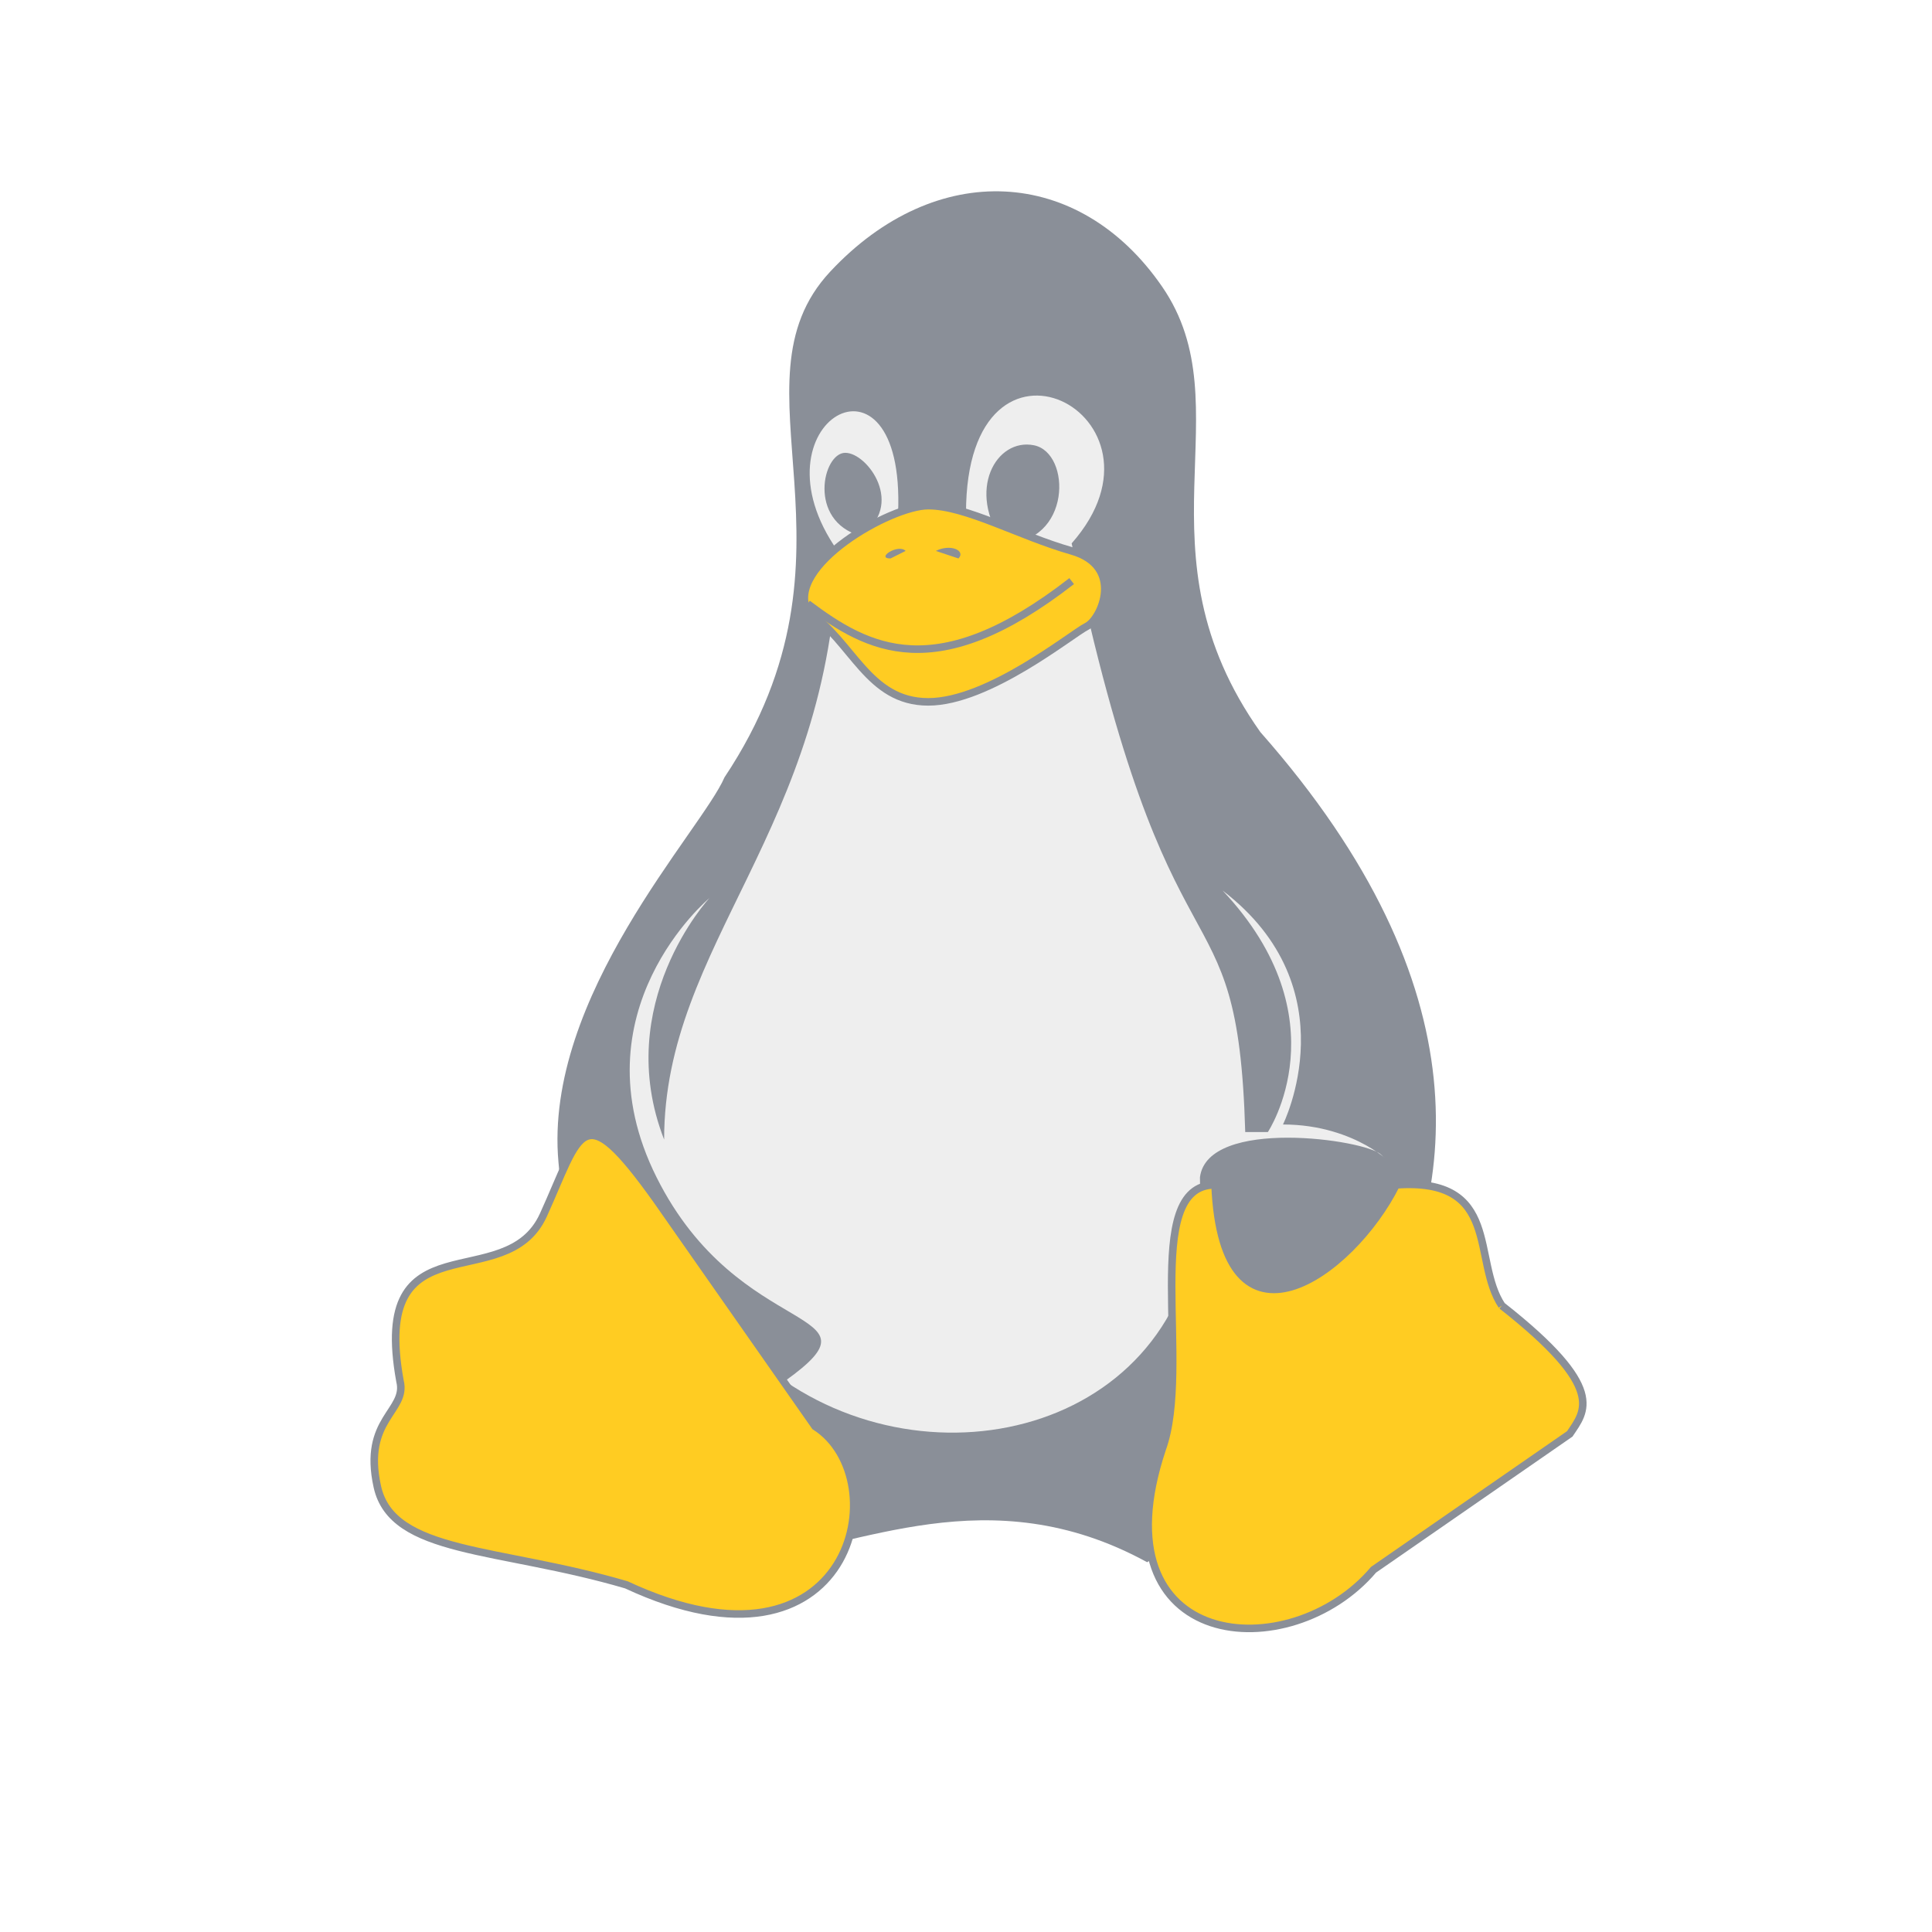
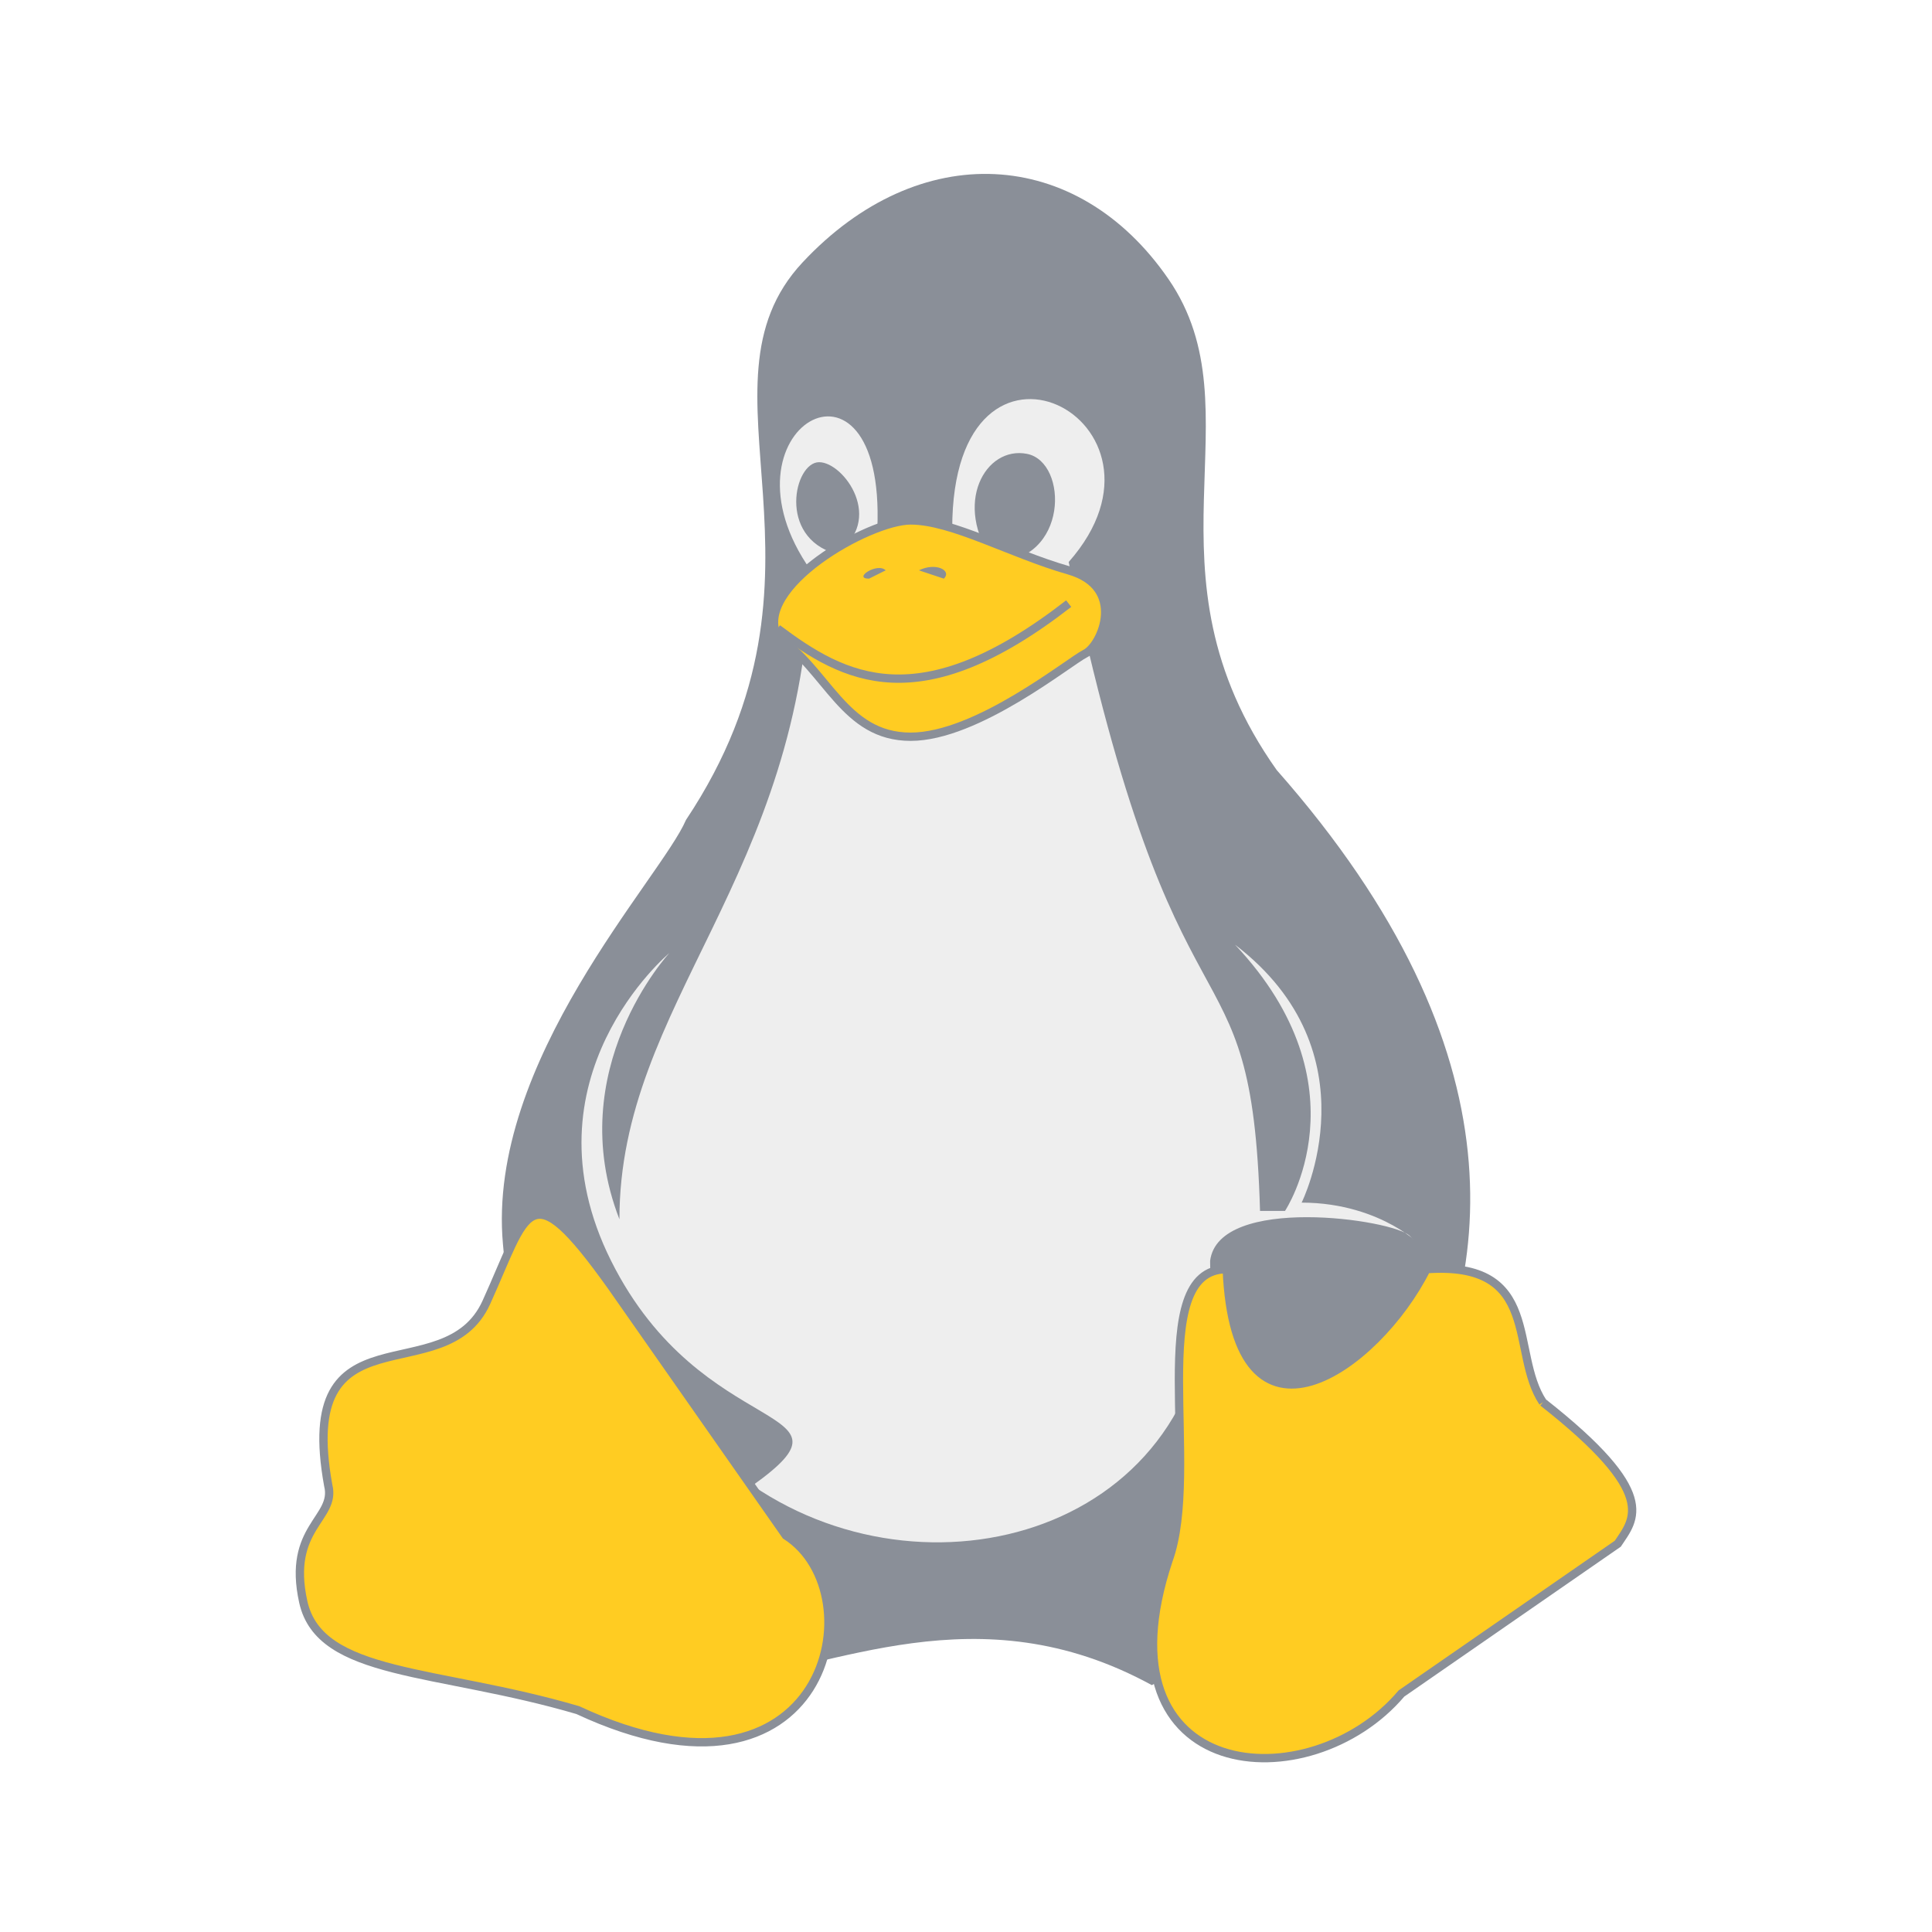
- <svg xmlns="http://www.w3.org/2000/svg" aria-label="Linux" role="img" viewBox="0 0 512 512" fill="#8a8f98">
+ <svg xmlns="http://www.w3.org/2000/svg" aria-label="Linux" role="img" viewBox="27.09 8.89 464.45 464.45" fill="#8a8f98">
  <g transform="matrix(2 0 0 2 256 256)">
    <path d="M-32-25c-3 7-24 29-22 51 8 92 36 30 78 53 0 0 75-42 15-110-17-24-2-43-13-59s-30-17-44-2 6 37-14 67" />
    <path d="M42 21s9-18-8-31c16 17 6 32 6 32h-3C36-13 27 6 14-56 29-73 0-88 0-60h-9c1-24-20-12-8 5-1 37-23 52-23 78-7-18 6-32 6-32s-18 15-7 37 31 17 17 27c22 15 56 5 55-27 1-8 22-5 24-3s-3-4-13-4m-56-78c-7-2-5-11-2-11s8 7 2 11m19 1c-5-7-1-14 4-13s5 13-4 13" fill="#eee" />
    <g fill="#fc2" stroke="#8a8f98" stroke-width="1">
      <path d="M-41 31l21 30c11 7 5 35-25 21-17-5-31-4-33-13s4-10 3-14c-4-22 14-11 19-22s5-16 15-2M71 45c-4-6 0-17-14-16-6 12-23 24-24 0-10 0-3 24-7 35-9 27 17 29 28 16l26-18c2-3 5-6-9-17m-92-92c-3-6 11-14 16-14s12 4 19 6 4 9 2 10S3-35-5-35s-10-8-16-12" />
      <path d="M-21-48c8 6 17 11 35-3" />
    </g>
    <path d="M-10-54c-2 0 1-2 2-1m7 1c1-1-1-2-3-1" />
  </g>
</svg>
